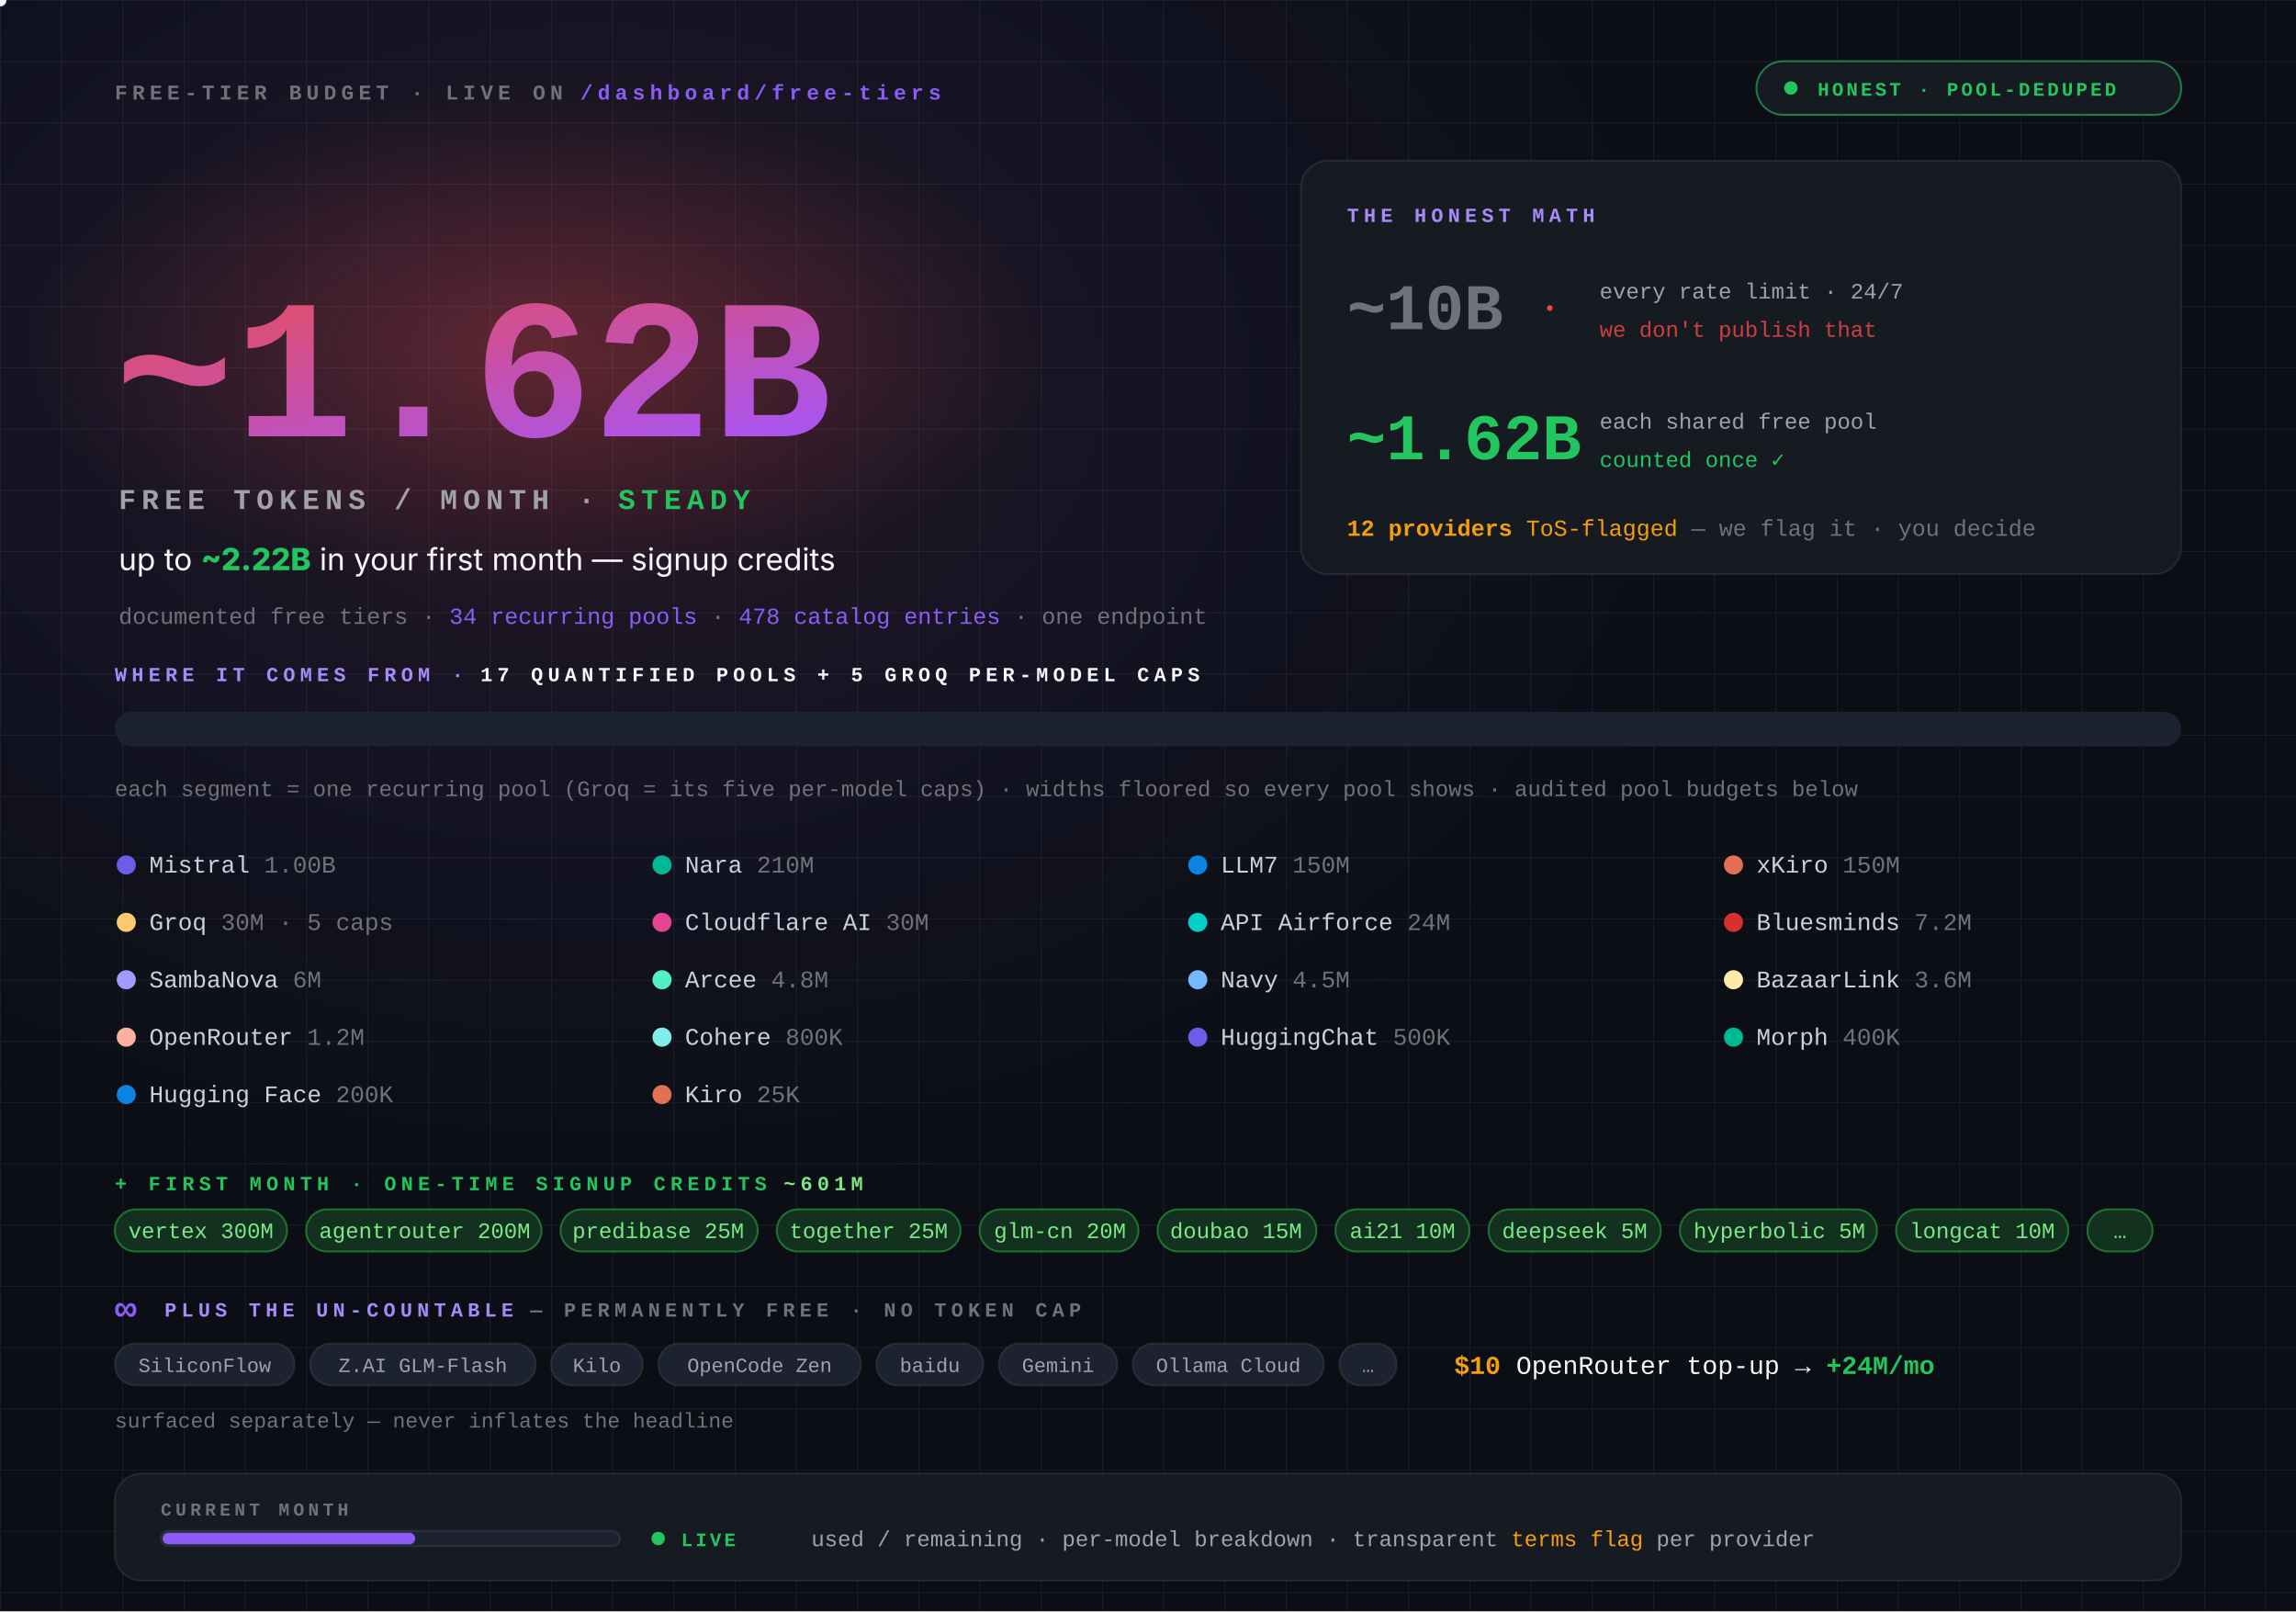
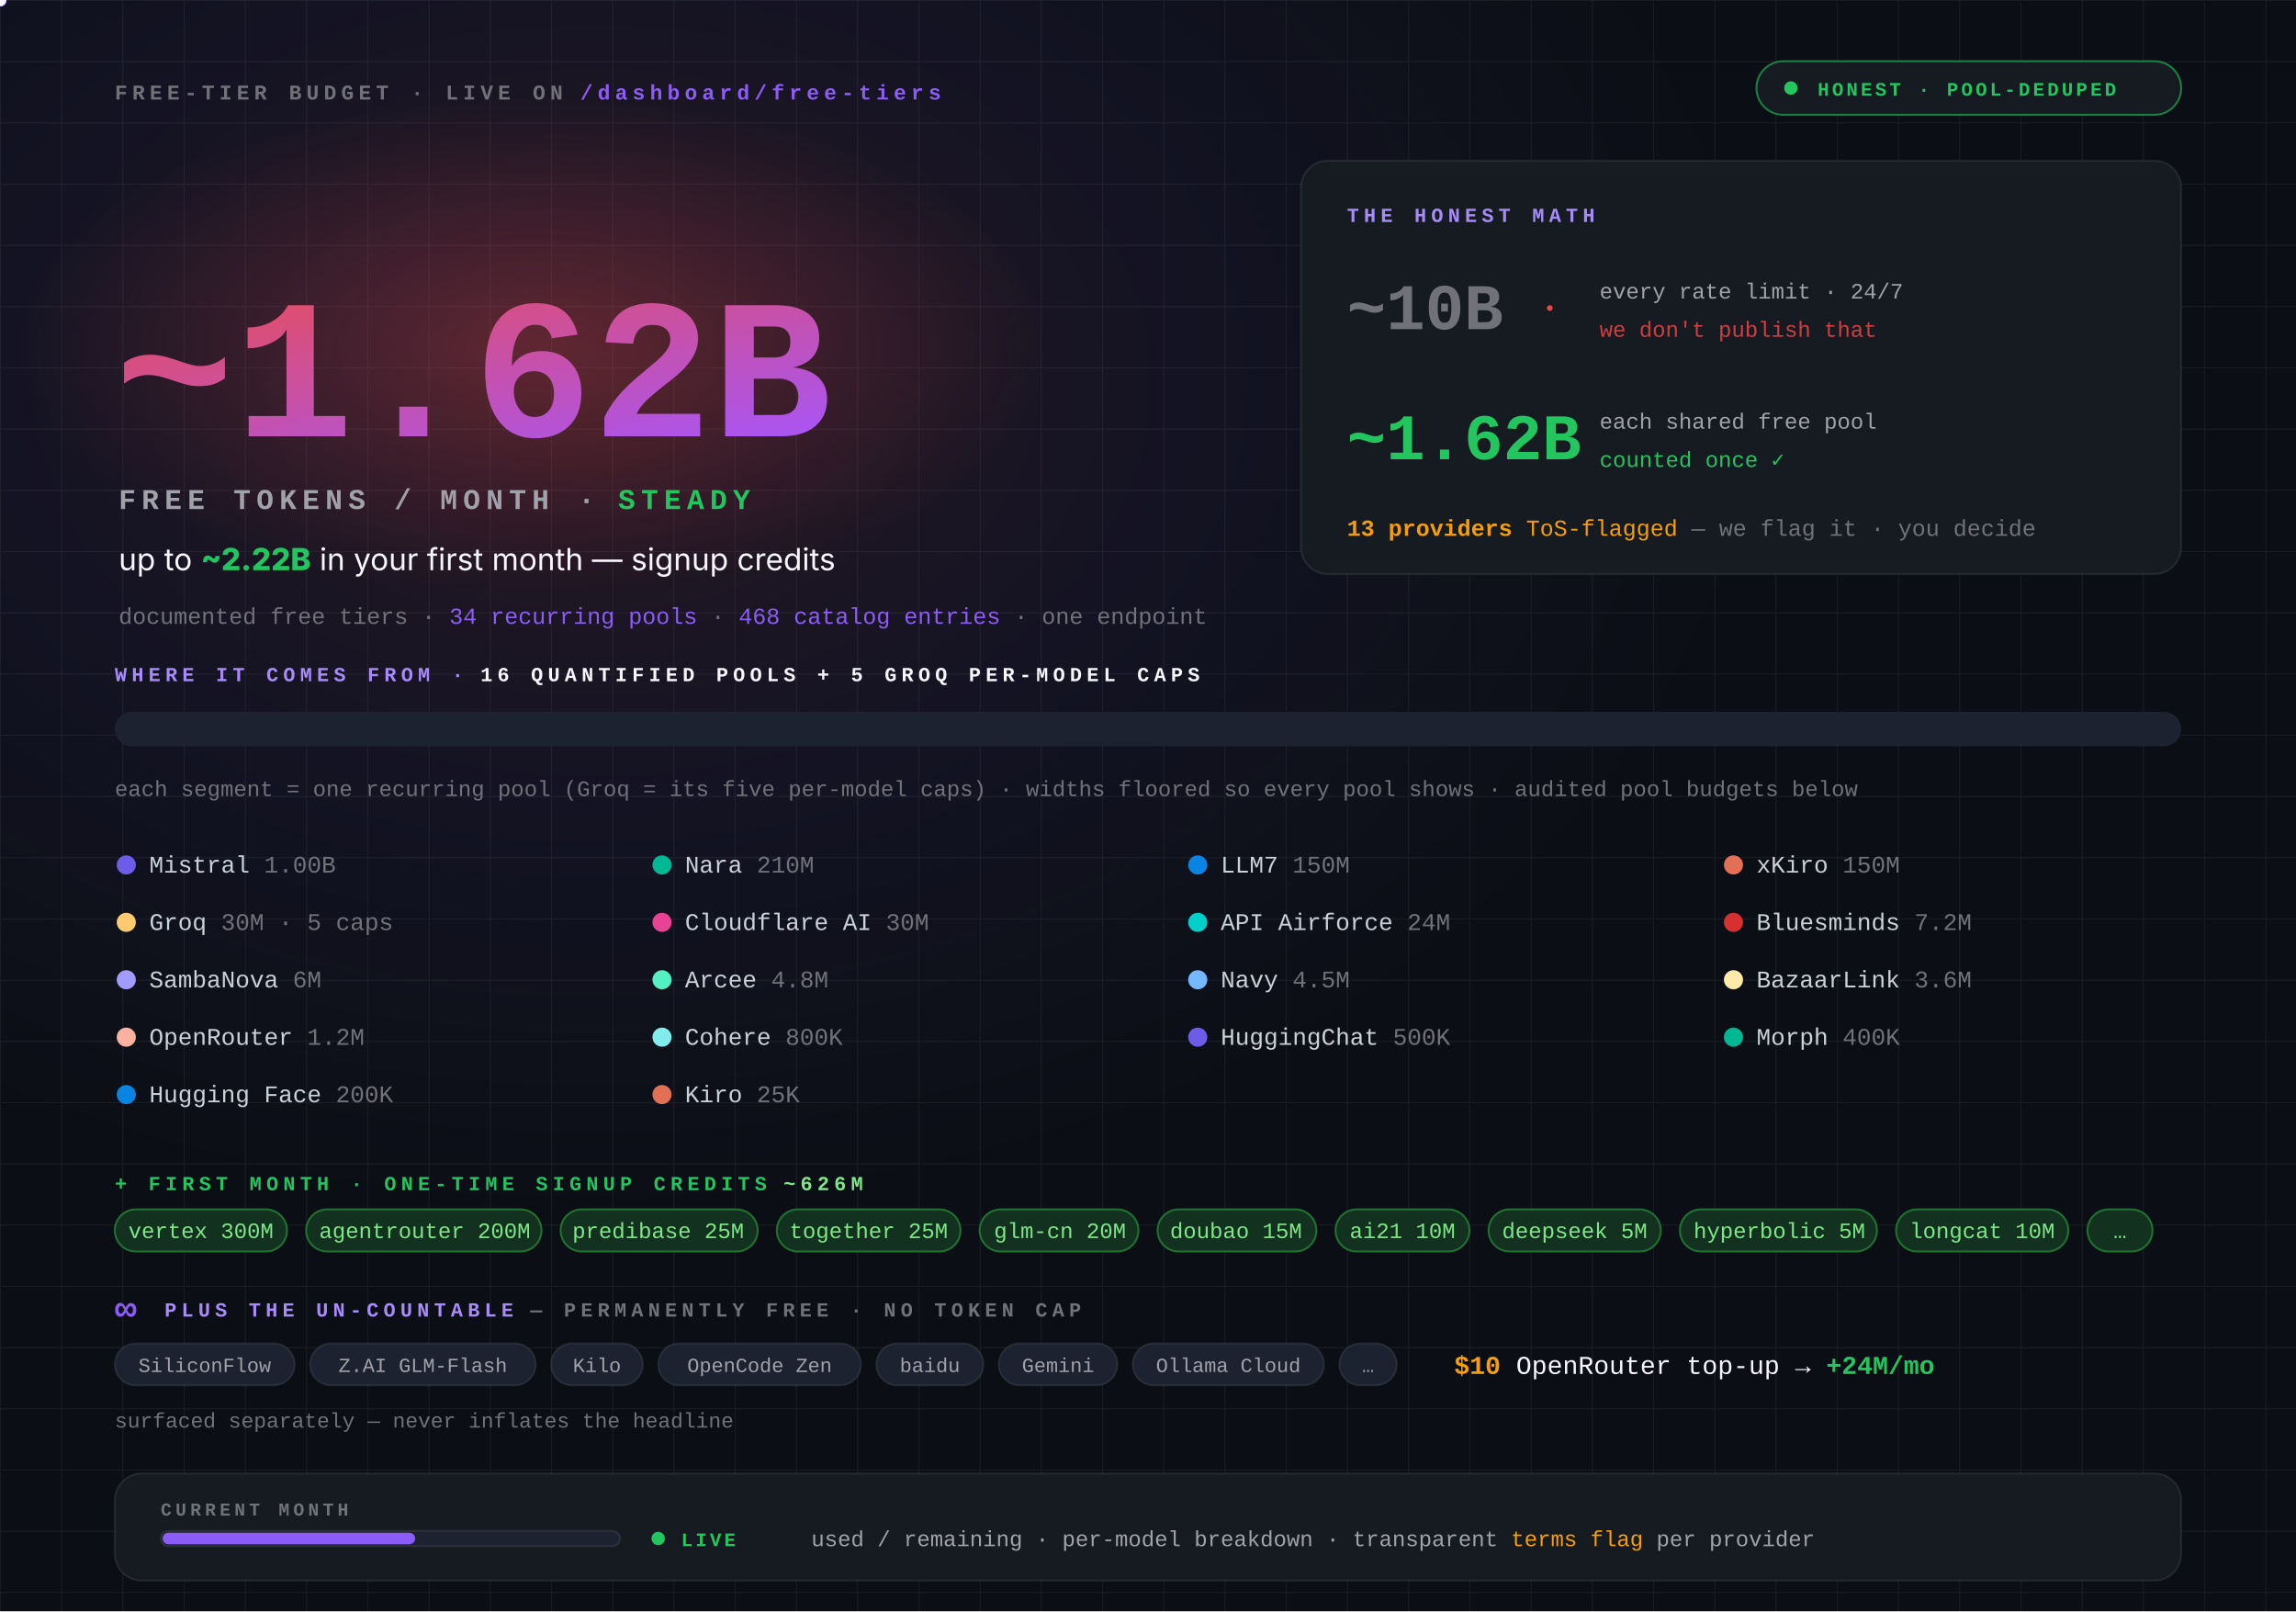
- <svg xmlns="http://www.w3.org/2000/svg" viewBox="0 0 1200 842" role="img" aria-label="OmniRoute free-tier budget: about 1.62 billion free tokens per month steady, up to about 2.22 billion in the first month with signup credits. The catalog contains 478 rows, 471 active and 7 discontinued, grouped into 34 recurring pool keys; 17 pools have a published positive monthly token budget and 17 have a zero, uncapped, or keyless budget. Honest pool-deduped math counts each shared free pool once; 12 providers carry a terms-of-service avoid flag. The 17 quantified pools plus five per-model Groq caps are Mistral 1 billion, Nara 210 million, LLM7 150 million, xKiro 150 million, Groq 30 million across five per-model caps, Cloudflare AI 30 million, API Airforce 24 million, Bluesminds 7.2 million, SambaNova 6 million, Arcee 4.8 million, Navy 4.5 million, BazaarLink 3.6 million, OpenRouter 1.2 million, Cohere 800 thousand, HuggingChat 500 thousand, Morph 400 thousand, Hugging Face 200 thousand, and Kiro 25 thousand. One-time signup credits add about 601 million. Uncapped providers and the OpenRouter top-up boost are shown separately so they do not inflate the headline. A further 6 million behind regional identity verification (ModelScope) is also shown apart. Live usage remains available at /dashboard/free-tiers.">
+ <svg xmlns="http://www.w3.org/2000/svg" viewBox="0 0 1200 842" role="img" aria-label="OmniRoute free-tier budget: about 1.62 billion free tokens per month steady, up to about 2.22 billion in the first month with signup credits. The catalog contains 482 rows, 475 active and 7 discontinued, grouped into 34 recurring pool keys; 17 pools have a published positive monthly token budget and 18 have a zero, uncapped, or keyless budget. Honest pool-deduped math counts each shared free pool once; 13 providers carry a terms-of-service avoid flag. The 17 quantified pools plus five per-model Groq caps are Mistral 1 billion, Nara 210 million, LLM7 150 million, xKiro 150 million, Groq 30 million across five per-model caps, Cloudflare AI 30 million, API Airforce 24 million, Bluesminds 7.2 million, SambaNova 6 million, Arcee 4.8 million, Navy 4.5 million, BazaarLink 3.6 million, OpenRouter 1.2 million, Cohere 800 thousand, HuggingChat 500 thousand, Morph 400 thousand, Hugging Face 200 thousand, and Kiro 25 thousand. One-time signup credits add about 626 million. Uncapped providers and the OpenRouter top-up boost are shown separately so they do not inflate the headline. A further 6 million behind regional identity verification (ModelScope) is also shown apart. Live usage remains available at /dashboard/free-tiers.">
  <defs>
    <pattern id="gridPaperF" width="32" height="32" patternUnits="userSpaceOnUse">
      <path d="M 32 0 L 0 0 0 32" fill="none" stroke="#ffffff" stroke-opacity="0.06" stroke-width="1" />
    </pattern>
    <radialGradient id="bgGlowF" cx="26%" cy="24%" r="52%">
      <stop offset="0%" stop-color="#e54d5e" stop-opacity="0.14" />
      <stop offset="55%" stop-color="#8b5cf6" stop-opacity="0.06" />
      <stop offset="100%" stop-color="#6366f1" stop-opacity="0" />
    </radialGradient>
    <linearGradient id="gradBrandF" x1="0" y1="0" x2="1" y2="1">
      <stop offset="0%" stop-color="#e54d5e" />
      <stop offset="100%" stop-color="#a855f7" />
    </linearGradient>
    <radialGradient id="heroGlowF" cx="50%" cy="50%" r="50%">
      <stop offset="0%" stop-color="#e54d5e" stop-opacity="0.30" />
      <stop offset="100%" stop-color="#e54d5e" stop-opacity="0" />
    </radialGradient>
    <path id="pTk1F" d="M 44,84 C 150,112 190,146 302,168" />
    <path id="pTk2F" d="M 30,310 C 136,290 176,240 296,206" />
    <path id="pTk3F" d="M 96,436 C 186,392 208,308 314,230" />
    <clipPath id="barShapeF">
      <rect x="60" y="372" width="1080" height="18" rx="9" />
    </clipPath>
    <clipPath id="barRevF">
      <rect x="60" y="372" width="0" height="18">
        <animate attributeName="width" values="1080;0;1080;1080" keyTimes="0;0.02;0.24;1" dur="10s" repeatCount="indefinite" />
      </rect>
    </clipPath>
  </defs>
  <rect width="1200" height="842" fill="#0b0e14" />
  <rect width="1200" height="842" fill="url(#gridPaperF)" />
  <rect width="1200" height="842" fill="url(#bgGlowF)" />
  <text x="60" y="52" font-family="Consolas, 'Courier New', monospace" font-size="11" letter-spacing="2.5" font-weight="700" fill="#71717a">FREE-TIER BUDGET · LIVE ON <tspan fill="#8b5cf6">/dashboard/free-tiers</tspan>
  </text>
  <g transform="translate(918, 32)">
    <rect width="222" height="28" rx="14" fill="#161b22" stroke="#22c55e" stroke-width="1" stroke-opacity="0.6" />
    <circle cx="18" cy="14" r="3.5" fill="#22c55e">
      <animate attributeName="opacity" values="1;0.35;1" dur="1.6s" repeatCount="indefinite" />
    </circle>
    <text x="32" y="18" font-family="Consolas, 'Courier New', monospace" font-size="10" letter-spacing="1.5" font-weight="700" fill="#22c55e">HONEST · POOL-DEDUPED</text>
  </g>
  <ellipse cx="280" cy="180" rx="270" ry="130" fill="url(#heroGlowF)">
    <animate attributeName="rx" values="250;290;250" dur="4s" repeatCount="indefinite" />
  </ellipse>
  <g fill="#a78bfa">
    <circle r="3.4">
      <animateMotion dur="2.4s" repeatCount="indefinite" begin="0s">
        <mpath href="#pTk1F" />
      </animateMotion>
      <animate attributeName="opacity" values="0;1;1;0" dur="2.4s" begin="0s" repeatCount="indefinite" />
    </circle>
    <circle r="3.4">
      <animateMotion dur="2.4s" repeatCount="indefinite" begin="0.8s">
        <mpath href="#pTk2F" />
      </animateMotion>
      <animate attributeName="opacity" values="0;1;1;0" dur="2.4s" begin="0.8s" repeatCount="indefinite" />
    </circle>
    <circle r="3.4">
      <animateMotion dur="2.4s" repeatCount="indefinite" begin="1.6s">
        <mpath href="#pTk3F" />
      </animateMotion>
      <animate attributeName="opacity" values="0;1;1;0" dur="2.4s" begin="1.6s" repeatCount="indefinite" />
    </circle>
  </g>
  <text x="60" y="228" font-family="Consolas, 'Courier New', monospace" font-size="104" font-weight="800" fill="url(#gradBrandF)">~1.62B</text>
  <text x="62" y="266" font-family="Consolas, 'Courier New', monospace" font-size="15" letter-spacing="3" font-weight="700" fill="#a1a1aa">FREE TOKENS / MONTH · <tspan fill="#22c55e">STEADY</tspan>
  </text>
  <text x="62" y="298" font-family="Inter, 'Segoe UI', Arial, Helvetica, system-ui, sans-serif" font-size="16" fill="#F7F6FC">up to <tspan font-weight="800" fill="#22c55e">~2.22B</tspan> in your first month — signup credits</text>
-   <text x="62" y="326" font-family="Consolas, 'Courier New', monospace" font-size="12" fill="#71717a">documented free tiers · <tspan fill="#8b5cf6">34 recurring pools</tspan> · <tspan fill="#8b5cf6">478 catalog entries</tspan> · one endpoint</text>
+   <text x="62" y="326" font-family="Consolas, 'Courier New', monospace" font-size="12" fill="#71717a">documented free tiers · <tspan fill="#8b5cf6">34 recurring pools</tspan> · <tspan fill="#8b5cf6">468 catalog entries</tspan> · one endpoint</text>
  <rect x="680" y="84" width="460" height="216" rx="14" fill="#161b22" stroke="#ffffff" stroke-opacity="0.08" stroke-width="1" />
  <text x="704" y="116" font-family="Consolas, 'Courier New', monospace" font-size="10.5" letter-spacing="2.5" font-weight="700" fill="#a78bfa">THE HONEST MATH</text>
  <text x="704" y="172" font-family="Consolas, 'Courier New', monospace" font-size="34" font-weight="800" fill="#71717a">~10B</text>
  <line x1="698" y1="161" x2="810" y2="161" stroke="#ef4444" stroke-width="3" stroke-linecap="round" stroke-dasharray="112" stroke-dashoffset="112">
    <animate attributeName="stroke-dashoffset" values="0;112;0;0" keyTimes="0;0.10;0.18;1" dur="10s" repeatCount="indefinite" />
  </line>
  <text x="836" y="156" font-family="Consolas, 'Courier New', monospace" font-size="11.5" fill="#a1a1aa">every rate limit · 24/7</text>
  <text x="836" y="176" font-family="Consolas, 'Courier New', monospace" font-size="11.5" fill="#ef4444" opacity="0.85">we don't publish that</text>
  <text x="704" y="240" font-family="Consolas, 'Courier New', monospace" font-size="34" font-weight="800" fill="#22c55e">~1.62B</text>
  <text x="836" y="224" font-family="Consolas, 'Courier New', monospace" font-size="11.5" fill="#a1a1aa">each shared free pool</text>
  <text x="836" y="244" font-family="Consolas, 'Courier New', monospace" font-size="11.5" fill="#22c55e">counted once ✓</text>
  <text x="704" y="280" font-family="Consolas, 'Courier New', monospace" font-size="12" fill="#f59e0b">
-     <tspan font-weight="800">12 providers</tspan> ToS-flagged <tspan fill="#71717a">— we flag it · you decide</tspan>
-   </text>
-   <text x="60" y="356" font-family="Consolas, 'Courier New', monospace" font-size="10.5" letter-spacing="2.5" font-weight="700" fill="#a78bfa">WHERE IT COMES FROM · <tspan fill="#F7F6FC">17 QUANTIFIED POOLS + 5 GROQ PER-MODEL CAPS</tspan>
+     <tspan font-weight="800">13 providers</tspan> ToS-flagged <tspan fill="#71717a">— we flag it · you decide</tspan>
+   </text>
+   <text x="60" y="356" font-family="Consolas, 'Courier New', monospace" font-size="10.5" letter-spacing="2.5" font-weight="700" fill="#a78bfa">WHERE IT COMES FROM · <tspan fill="#F7F6FC">16 QUANTIFIED POOLS + 5 GROQ PER-MODEL CAPS</tspan>
  </text>
  <g clip-path="url(#barShapeF)">
    <rect x="60" y="372" width="1080" height="18" fill="#1c2230" />
    <g clip-path="url(#barRevF)">
      <rect x="60.0" y="372" width="579.0" height="18" fill="#6c5ce7" />
      <rect x="640.0" y="372" width="127.6" height="18" fill="#00b894" />
      <rect x="768.6" y="372" width="93.3" height="18" fill="#0984e3" />
      <rect x="862.9" y="372" width="93.3" height="18" fill="#e17055" />
      <rect x="957.2" y="372" width="24.7" height="18" fill="#fdcb6e" />
      <rect x="982.9" y="372" width="24.7" height="18" fill="#e84393" />
      <rect x="1008.6" y="372" width="21.2" height="18" fill="#00cec9" />
      <rect x="1030.8" y="372" width="11.6" height="18" fill="#d63031" />
      <rect x="1043.4" y="372" width="10.9" height="18" fill="#a29bfe" />
      <rect x="1055.3" y="372" width="10.2" height="18" fill="#55efc4" />
      <rect x="1066.5" y="372" width="10.1" height="18" fill="#74b9ff" />
      <rect x="1077.6" y="372" width="9.6" height="18" fill="#ffeaa7" />
      <rect x="1088.2" y="372" width="8.2" height="18" fill="#fab1a0" />
      <rect x="1097.4" y="372" width="8.0" height="18" fill="#81ecec" />
      <rect x="1106.4" y="372" width="7.8" height="18" fill="#6c5ce7" />
      <rect x="1115.2" y="372" width="7.7" height="18" fill="#00b894" />
      <rect x="1123.9" y="372" width="7.6" height="18" fill="#0984e3" />
      <rect x="1132.5" y="372" width="7.5" height="18" fill="#e17055" />
    </g>
  </g>
  <circle r="3.2" fill="#F7F6FC">
    <animateMotion path="M 60,381 L 1140,381" keyPoints="0;0;1;1" keyTimes="0;0.02;0.24;1" calcMode="linear" dur="10s" repeatCount="indefinite" />
    <animate attributeName="opacity" values="0;1;1;0;0" keyTimes="0;0.02;0.23;0.26;1" dur="10s" repeatCount="indefinite" />
  </circle>
  <text x="60" y="416" font-family="Consolas, 'Courier New', monospace" font-size="11.5" fill="#71717a">each segment = one recurring pool (Groq = its five per-model caps) · widths floored so every pool shows · audited pool budgets below</text>
  <g font-family="Consolas, 'Courier New', monospace" font-size="12.5">
    <circle cx="66" cy="452" r="5" fill="#6c5ce7" />
    <text x="78" y="456" fill="#c9d1d9">Mistral <tspan fill="#71717a">1.00B</tspan>
    </text>
    <circle cx="346" cy="452" r="5" fill="#00b894" />
    <text x="358" y="456" fill="#c9d1d9">Nara <tspan fill="#71717a">210M</tspan>
    </text>
    <circle cx="626" cy="452" r="5" fill="#0984e3" />
    <text x="638" y="456" fill="#c9d1d9">LLM7 <tspan fill="#71717a">150M</tspan>
    </text>
    <circle cx="906" cy="452" r="5" fill="#e17055" />
    <text x="918" y="456" fill="#c9d1d9">xKiro <tspan fill="#71717a">150M</tspan>
    </text>
    <circle cx="66" cy="482" r="5" fill="#fdcb6e" />
    <text x="78" y="486" fill="#c9d1d9">Groq <tspan fill="#71717a">30M · 5 caps</tspan>
    </text>
    <circle cx="346" cy="482" r="5" fill="#e84393" />
    <text x="358" y="486" fill="#c9d1d9">Cloudflare AI <tspan fill="#71717a">30M</tspan>
    </text>
    <circle cx="626" cy="482" r="5" fill="#00cec9" />
    <text x="638" y="486" fill="#c9d1d9">API Airforce <tspan fill="#71717a">24M</tspan>
    </text>
    <circle cx="906" cy="482" r="5" fill="#d63031" />
    <text x="918" y="486" fill="#c9d1d9">Bluesminds <tspan fill="#71717a">7.2M</tspan>
    </text>
    <circle cx="66" cy="512" r="5" fill="#a29bfe" />
    <text x="78" y="516" fill="#c9d1d9">SambaNova <tspan fill="#71717a">6M</tspan>
    </text>
    <circle cx="346" cy="512" r="5" fill="#55efc4" />
    <text x="358" y="516" fill="#c9d1d9">Arcee <tspan fill="#71717a">4.8M</tspan>
    </text>
    <circle cx="626" cy="512" r="5" fill="#74b9ff" />
    <text x="638" y="516" fill="#c9d1d9">Navy <tspan fill="#71717a">4.5M</tspan>
    </text>
    <circle cx="906" cy="512" r="5" fill="#ffeaa7" />
    <text x="918" y="516" fill="#c9d1d9">BazaarLink <tspan fill="#71717a">3.6M</tspan>
    </text>
    <circle cx="66" cy="542" r="5" fill="#fab1a0" />
    <text x="78" y="546" fill="#c9d1d9">OpenRouter <tspan fill="#71717a">1.2M</tspan>
    </text>
    <circle cx="346" cy="542" r="5" fill="#81ecec" />
    <text x="358" y="546" fill="#c9d1d9">Cohere <tspan fill="#71717a">800K</tspan>
    </text>
    <circle cx="626" cy="542" r="5" fill="#6c5ce7" />
    <text x="638" y="546" fill="#c9d1d9">HuggingChat <tspan fill="#71717a">500K</tspan>
    </text>
    <circle cx="906" cy="542" r="5" fill="#00b894" />
    <text x="918" y="546" fill="#c9d1d9">Morph <tspan fill="#71717a">400K</tspan>
    </text>
    <circle cx="66" cy="572" r="5" fill="#0984e3" />
    <text x="78" y="576" fill="#c9d1d9">Hugging Face <tspan fill="#71717a">200K</tspan>
    </text>
    <circle cx="346" cy="572" r="5" fill="#e17055" />
    <text x="358" y="576" fill="#c9d1d9">Kiro <tspan fill="#71717a">25K</tspan>
    </text>
  </g>
-   <text x="60" y="622" font-family="Consolas, 'Courier New', monospace" font-size="10.5" letter-spacing="2.5" font-weight="700" fill="#22c55e">+ FIRST MONTH · ONE-TIME SIGNUP CREDITS <tspan fill="#7ee787">~601M</tspan>
+   <text x="60" y="622" font-family="Consolas, 'Courier New', monospace" font-size="10.5" letter-spacing="2.5" font-weight="700" fill="#22c55e">+ FIRST MONTH · ONE-TIME SIGNUP CREDITS <tspan fill="#7ee787">~626M</tspan>
  </text>
  <g font-family="Consolas, 'Courier New', monospace">
    <rect x="60" y="632" width="90" height="22" rx="11" fill="#13311f" stroke="#238636" stroke-opacity="0.8" />
    <text x="105" y="647" font-size="11.5" fill="#7ee787" text-anchor="middle">vertex 300M</text>
    <rect x="160" y="632" width="123" height="22" rx="11" fill="#13311f" stroke="#238636" stroke-opacity="0.8" />
    <text x="222" y="647" font-size="11.5" fill="#7ee787" text-anchor="middle">agentrouter 200M</text>
    <rect x="293" y="632" width="103" height="22" rx="11" fill="#13311f" stroke="#238636" stroke-opacity="0.8" />
    <text x="344" y="647" font-size="11.5" fill="#7ee787" text-anchor="middle">predibase 25M</text>
    <rect x="406" y="632" width="96" height="22" rx="11" fill="#13311f" stroke="#238636" stroke-opacity="0.8" />
    <text x="454" y="647" font-size="11.5" fill="#7ee787" text-anchor="middle">together 25M</text>
    <rect x="512" y="632" width="83" height="22" rx="11" fill="#13311f" stroke="#238636" stroke-opacity="0.8" />
    <text x="554" y="647" font-size="11.5" fill="#7ee787" text-anchor="middle">glm-cn 20M</text>
    <rect x="605" y="632" width="83" height="22" rx="11" fill="#13311f" stroke="#238636" stroke-opacity="0.8" />
    <text x="646" y="647" font-size="11.5" fill="#7ee787" text-anchor="middle">doubao 15M</text>
    <rect x="698" y="632" width="70" height="22" rx="11" fill="#13311f" stroke="#238636" stroke-opacity="0.8" />
    <text x="733" y="647" font-size="11.5" fill="#7ee787" text-anchor="middle">ai21 10M</text>
    <rect x="778" y="632" width="90" height="22" rx="11" fill="#13311f" stroke="#238636" stroke-opacity="0.8" />
    <text x="823" y="647" font-size="11.5" fill="#7ee787" text-anchor="middle">deepseek 5M</text>
    <rect x="878" y="632" width="103" height="22" rx="11" fill="#13311f" stroke="#238636" stroke-opacity="0.8" />
    <text x="930" y="647" font-size="11.5" fill="#7ee787" text-anchor="middle">hyperbolic 5M</text>
    <rect x="991" y="632" width="90" height="22" rx="11" fill="#13311f" stroke="#238636" stroke-opacity="0.8" />
    <text x="1036" y="647" font-size="11.5" fill="#7ee787" text-anchor="middle">longcat 10M</text>
    <rect x="1091" y="632" width="34" height="22" rx="11" fill="#13311f" stroke="#238636" stroke-opacity="0.8" />
    <text x="1108" y="647" font-size="11.5" fill="#7ee787" text-anchor="middle">…</text>
  </g>
  <text x="60" y="690" font-family="Consolas, 'Courier New', monospace" font-size="19" font-weight="800" fill="#8b5cf6">∞<animate attributeName="opacity" values="1;0.55;1" dur="4s" repeatCount="indefinite" />
  </text>
  <text x="86" y="688" font-family="Consolas, 'Courier New', monospace" font-size="10.5" letter-spacing="2.5" font-weight="700" fill="#a78bfa">PLUS THE UN-COUNTABLE <tspan fill="#71717a">— PERMANENTLY FREE · NO TOKEN CAP</tspan>
  </text>
  <g font-family="Consolas, 'Courier New', monospace" font-size="10.5" fill="#a1a1aa">
    <rect x="60" y="702" width="94" height="22" rx="11" fill="#1c2230" stroke="#ffffff" stroke-opacity="0.08" />
    <text x="107" y="717" text-anchor="middle">SiliconFlow</text>
    <rect x="162" y="702" width="118" height="22" rx="11" fill="#1c2230" stroke="#ffffff" stroke-opacity="0.08" />
    <text x="221" y="717" text-anchor="middle">Z.AI GLM-Flash</text>
    <rect x="288" y="702" width="48" height="22" rx="11" fill="#1c2230" stroke="#ffffff" stroke-opacity="0.08" />
    <text x="312" y="717" text-anchor="middle">Kilo</text>
    <rect x="344" y="702" width="106" height="22" rx="11" fill="#1c2230" stroke="#ffffff" stroke-opacity="0.08" />
    <text x="397" y="717" text-anchor="middle">OpenCode Zen</text>
    <rect x="458" y="702" width="56" height="22" rx="11" fill="#1c2230" stroke="#ffffff" stroke-opacity="0.08" />
    <text x="486" y="717" text-anchor="middle">baidu</text>
    <rect x="522" y="702" width="62" height="22" rx="11" fill="#1c2230" stroke="#ffffff" stroke-opacity="0.08" />
    <text x="553" y="717" text-anchor="middle">Gemini</text>
    <rect x="592" y="702" width="100" height="22" rx="11" fill="#1c2230" stroke="#ffffff" stroke-opacity="0.08" />
    <text x="642" y="717" text-anchor="middle">Ollama Cloud</text>
    <rect x="700" y="702" width="30" height="22" rx="11" fill="#1c2230" stroke="#ffffff" stroke-opacity="0.08" />
    <text x="715" y="717" text-anchor="middle">…</text>
  </g>
  <text x="760" y="718" font-family="Consolas, 'Courier New', monospace" font-size="13.5" fill="#F7F6FC">
    <tspan fill="#f59e0b" font-weight="700">$10</tspan> OpenRouter top-up → <tspan fill="#22c55e" font-weight="700">+24M/mo</tspan>
  </text>
  <text x="60" y="746" font-family="Consolas, 'Courier New', monospace" font-size="11" fill="#71717a">surfaced separately — never inflates the headline</text>
  <rect x="60" y="770" width="1080" height="56" rx="14" fill="#161b22" stroke="#ffffff" stroke-opacity="0.08" stroke-width="1" />
  <text x="84" y="792" font-family="Consolas, 'Courier New', monospace" font-size="9.5" letter-spacing="2" font-weight="700" fill="#71717a">CURRENT MONTH</text>
  <rect x="84" y="800" width="240" height="8" rx="4" fill="#1c2230" stroke="#ffffff" stroke-opacity="0.08" stroke-width="1" />
  <rect x="85" y="801" width="132" height="6" rx="3" fill="#8b5cf6" />
  <circle r="2.6" fill="#F7F6FC">
    <animateMotion path="M 85,804 L 217,804" dur="3s" repeatCount="indefinite" />
    <animate attributeName="opacity" values="0;1;1;0" dur="3s" repeatCount="indefinite" />
  </circle>
  <circle cx="344" cy="804" r="3.5" fill="#22c55e">
    <animate attributeName="opacity" values="1;0.3;1" dur="1.2s" repeatCount="indefinite" />
  </circle>
  <text x="356" y="808" font-family="Consolas, 'Courier New', monospace" font-size="10" letter-spacing="1.5" font-weight="700" fill="#22c55e">LIVE</text>
  <text x="424" y="808" font-family="Consolas, 'Courier New', monospace" font-size="11.5" fill="#a1a1aa">used / remaining · per-model breakdown · transparent <tspan fill="#f59e0b">terms flag</tspan> per provider</text>
</svg>
